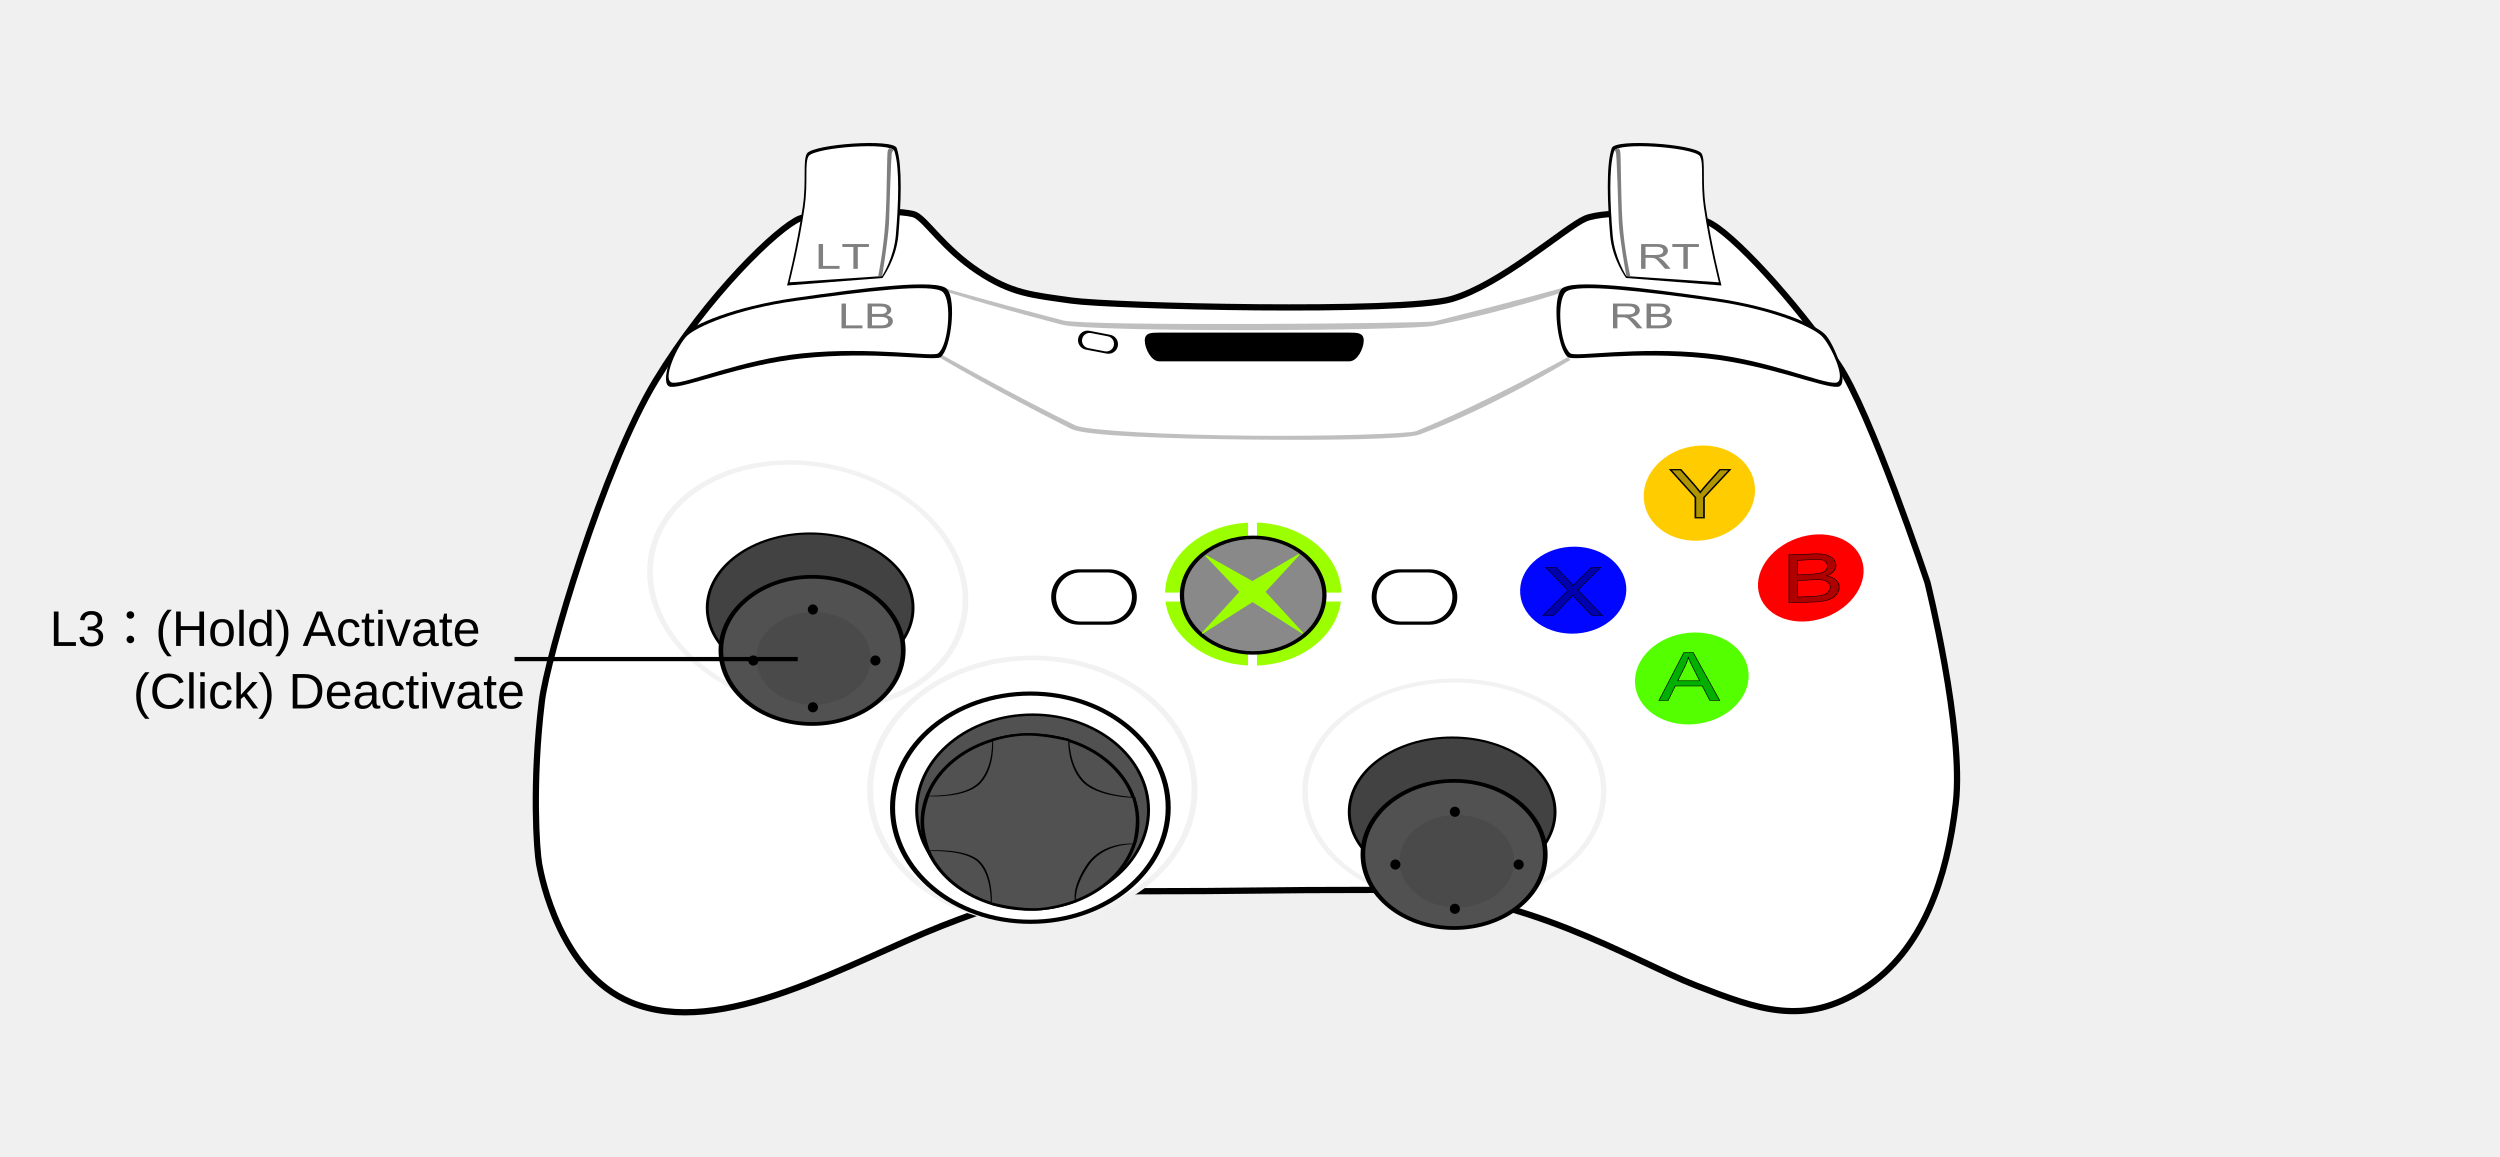
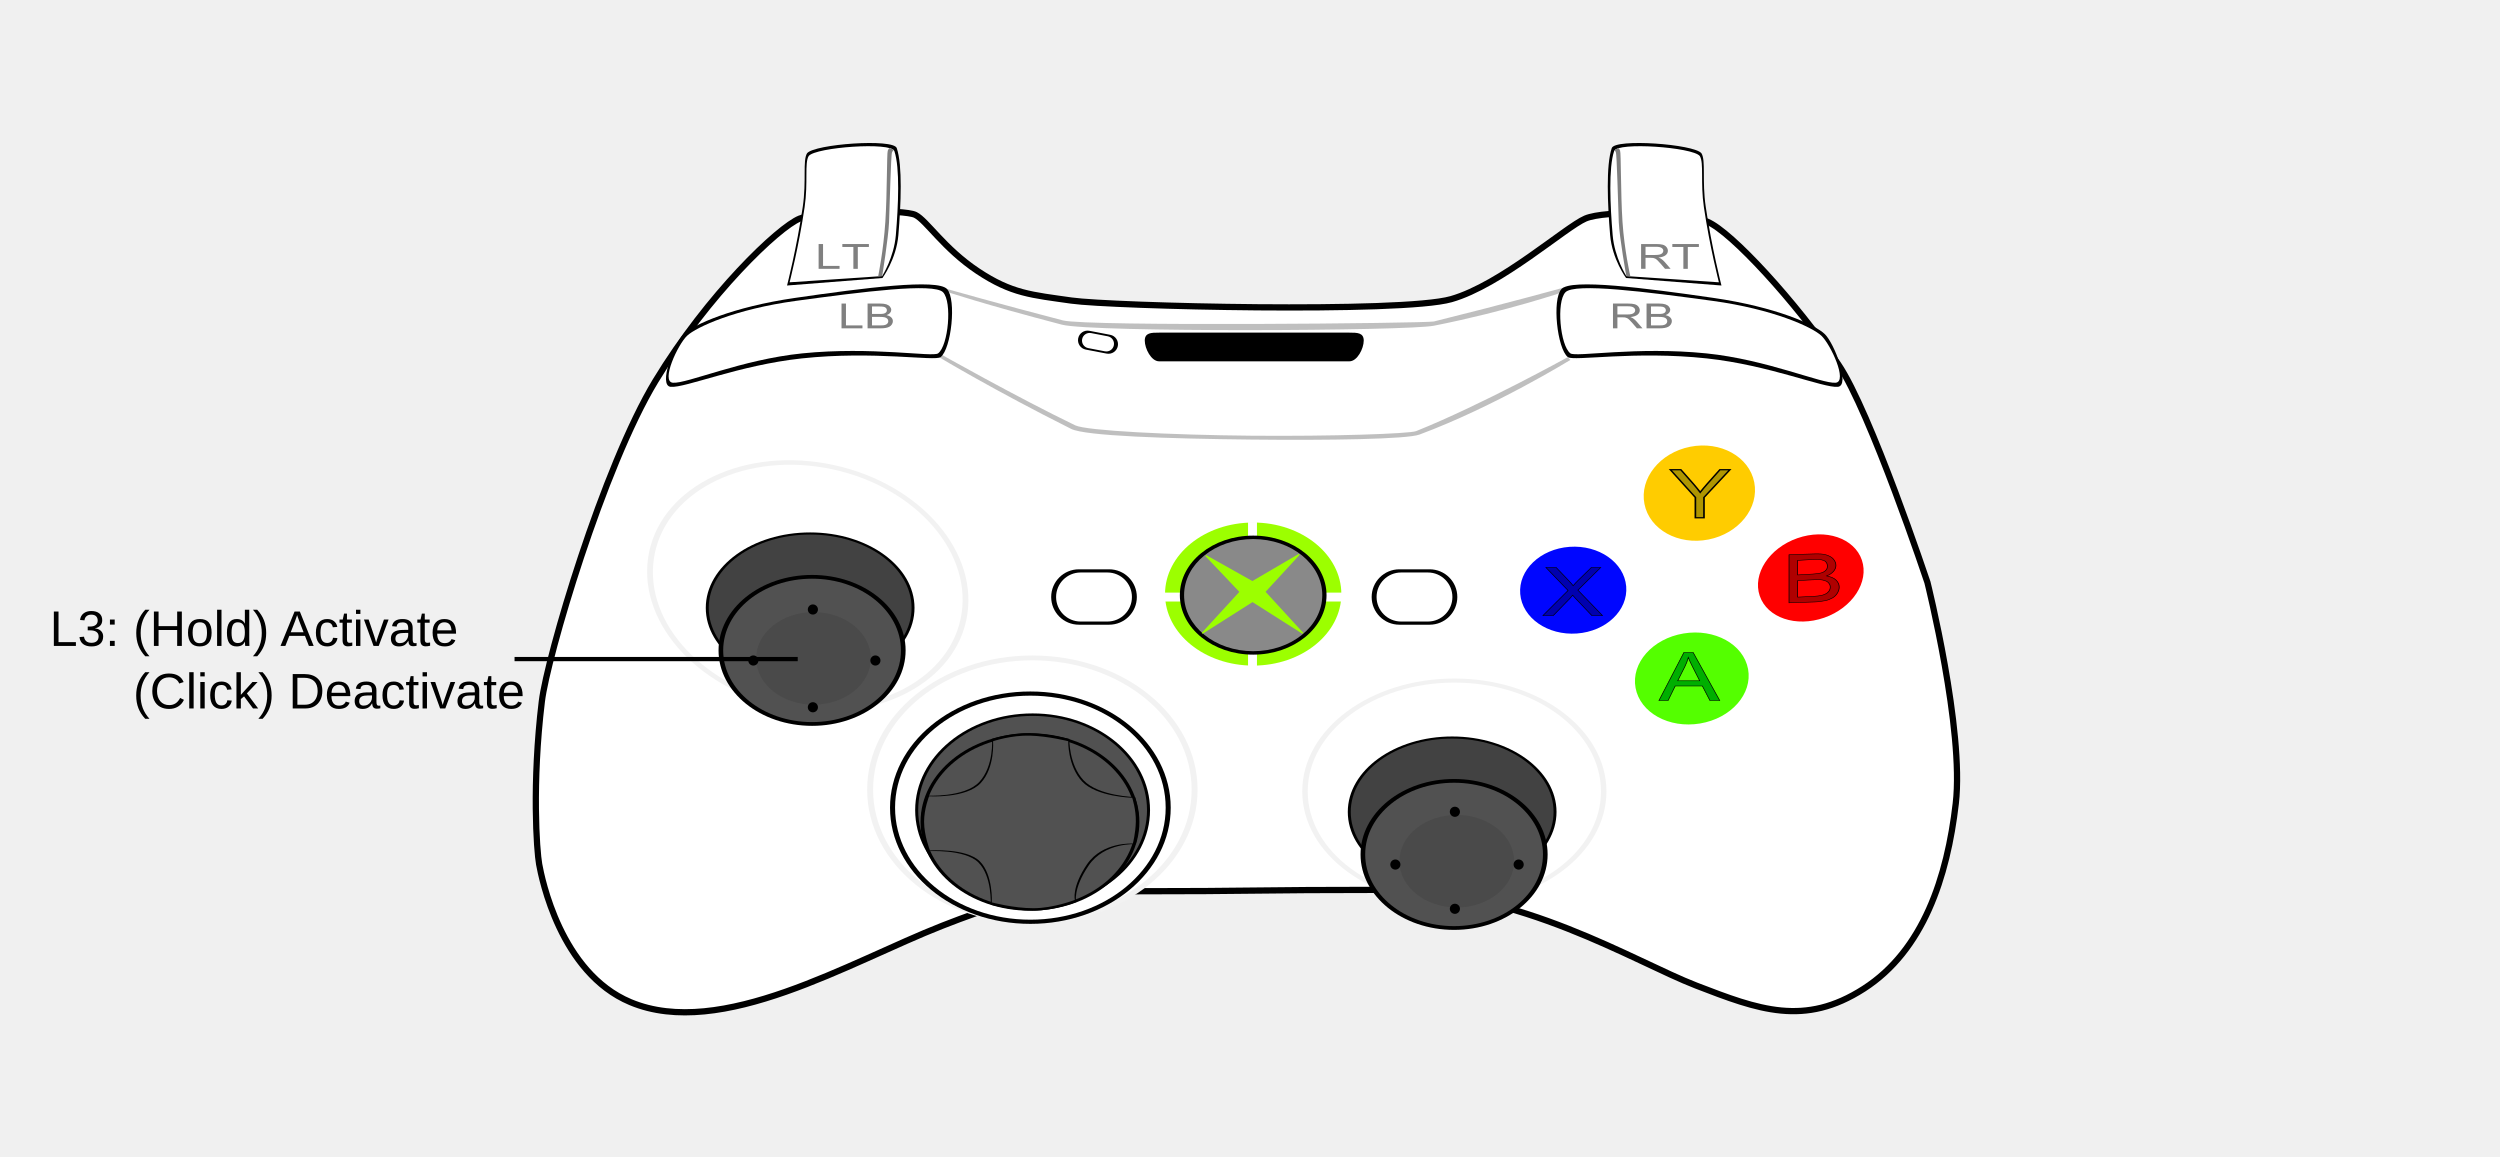
<svg xmlns="http://www.w3.org/2000/svg" version="1.1" width="2000" height="925" viewBox="0 0 2000 925" id="svg2" xml:space="preserve" style="overflow:visible">
  <defs id="defs588">
	

	

		
	
		
	</defs>
  <g id="Shape_1_1_" style="stroke:#000000;stroke-width:5;stroke-miterlimit:4;stroke-opacity:1;stroke-dasharray:none">
    <g id="Shape_1" style="stroke:#000000;stroke-width:5;stroke-miterlimit:4;stroke-opacity:1;stroke-dasharray:none">
      <g id="g42" style="stroke:#000000;stroke-width:5;stroke-miterlimit:4;stroke-opacity:1;stroke-dasharray:none">
        <path d="m 1541.95,465.9 c 0,0 -45.682,-136.815 -71.429,-174.57 -34.014,-49.878 -85.436,-106.057 -104.71,-113.992 -19.274,-7.935 -81.633,-9.301 -97.506,-2.5 -15.872,6.802 -67.66,53.145 -107.343,64.48 -39.683,11.335 -272.074,5.668 -303.82,1.134 -31.746,-4.534 -47.753,-5.435 -74.964,-23.572 -27.211,-18.137 -40.781,-40.408 -49.852,-44.942 -9.069,-4.534 -75.498,-3.9 -92.505,2.9 -17.007,6.802 -73.429,60.68 -115.379,129.827 -41.95,69.148 -86.697,221.056 -90.971,256.456 -7.937,65.748 -4.134,119.361 -2.134,130.361 2,11 16.959,86.645 72.929,110.19 72.516,30.507 175.672,-32.14 249.496,-61.058 76.927,-30.134 95.033,-27.595 148.73,-27.595 106.576,0 98.615,-1.133 205.216,-1.133 108.843,0 199.412,57.313 249.299,76.583 49.887,19.27 86.436,33.106 134.055,2.5 47.619,-30.606 66.76,-89.285 73.563,-148.231 C 1571.428,583.792 1541.95,465.9 1541.95,465.9 z" id="path44" style="fill:#ffffff;stroke:#000000;stroke-width:5;stroke-miterlimit:4;stroke-opacity:1;stroke-dasharray:none" />
      </g>
    </g>
  </g>
  <g id="Shape_16_copy_2_1_">
    <g id="Shape_16_copy_2">
      <g id="g48">
        <ellipse cx="825.894" cy="631.74" rx="132.164" ry="107.348" id="ellipse50" style="fill:#f2f2f2" />
      </g>
    </g>
  </g>
  <g id="Shape_16_copy_3_1_">
    <g id="Shape_16_copy_3">
      <g id="g54">
        <ellipse cx="825.894" cy="631.74" rx="127.415" ry="103.491" id="ellipse56" style="fill:#ffffff" />
      </g>
    </g>
  </g>
  <g id="Shape_16_copy_4_1_">
    <g id="Shape_16_copy_4">
      <g id="g60">
        <ellipse cx="1163.479" cy="633.147" rx="121.673" ry="90.324" id="ellipse62" style="fill:#f2f2f2" />
      </g>
    </g>
  </g>
  <g id="Shape_16_copy_5_1_">
    <g id="Shape_16_copy_5">
      <g id="g66">
        <ellipse cx="1163.479" cy="633.148" rx="117.301" ry="87.079" id="ellipse68" style="fill:#ffffff" />
      </g>
    </g>
  </g>
  <g id="Shape_16_copy_6_1_">
    <g id="Shape_16_copy_6">
      <g id="g72">
        <path d="m 660.585,370.764 c -70.526,-12.48 -134.135,21.246 -142.073,75.328 -7.938,54.083 42.798,108.042 113.324,120.521 70.526,12.479 134.135,-21.246 142.073,-75.328 7.939,-54.083 -42.798,-108.042 -113.324,-120.521 z" id="path74" style="fill:#f2f2f2" />
      </g>
    </g>
  </g>
  <g id="Shape_16_copy_7_1_">
    <g id="Shape_16_copy_7">
      <g id="g78">
        <path d="m 660.068,374.282 c -67.992,-12.031 -129.314,20.482 -136.968,72.622 -7.653,52.139 41.26,104.159 109.252,116.19 67.992,12.031 129.314,-20.482 136.968,-72.622 7.654,-52.138 -41.259,-104.159 -109.252,-116.19 z" id="path80" style="fill:#ffffff" />
      </g>
    </g>
  </g>
  <g id="Shape_16_1_">
    <g id="Shape_16">
      <g id="g84">
        <ellipse cx="824.299" cy="646.14" rx="112.28" ry="92.953" id="ellipse86" />
      </g>
    </g>
  </g>
  <g id="Shape_16_copy_1_">
    <g id="Shape_16_copy">
      <g id="g90">
        <ellipse cx="824.299" cy="646.14" rx="108.246" ry="89.613" id="ellipse92" style="fill:#ffffff" />
      </g>
    </g>
  </g>
  <g id="Shape_12_1_">
    <g id="Shape_12">
      <g id="g96">
        <ellipse cx="1161.724" cy="649.541" rx="83.492" ry="60.363" id="ellipse98" />
      </g>
    </g>
  </g>
  <g id="Shape_12_copy_6_1_">
    <g id="Shape_12_copy_6">
      <g id="g102">
        <ellipse cx="1161.724" cy="649.54" rx="81.133" ry="58.657" id="ellipse104" style="fill:#424242" />
      </g>
    </g>
  </g>
  <g id="Shape_12_copy_1_">
    <g id="Shape_12_copy">
      <g id="g108">
        <ellipse cx="1163.266" cy="683.548" rx="74.83" ry="60.363" id="ellipse110" />
      </g>
    </g>
  </g>
  <g id="Shape_12_copy_7_1_">
    <g id="Shape_12_copy_7">
      <g id="g114">
        <ellipse cx="1163.266" cy="683.548" rx="71.107" ry="57.36" id="ellipse116" style="fill:#515151" />
      </g>
    </g>
  </g>
  <g id="Shape_12_copy_8_1_">
    <g id="Shape_12_copy_8">
      <g id="g120">
        <ellipse cx="1165.399" cy="688.949" rx="45.898" ry="37.025" id="ellipse122" style="fill:#4a4a4a" />
      </g>
    </g>
  </g>
  <g id="Shape_12_copy_4_1_">
    <g id="Shape_12_copy_4">
      <g id="g126">
        <ellipse cx="826.082" cy="648.099" rx="93.945" ry="77.369" id="ellipse128" />
      </g>
    </g>
  </g>
  <g id="Shape_12_copy_5_1_">
    <g id="Shape_12_copy_5">
      <g id="g132">
        <ellipse cx="826.082" cy="648.097" rx="91.527" ry="75.377" id="ellipse134" style="fill:#515151" />
      </g>
    </g>
  </g>
  <g id="Shape_15_1_">
    <g id="Shape_15">
      <g id="g138">
        <ellipse cx="823.979" cy="657.588" rx="87.538" ry="70.967" id="ellipse140" />
      </g>
    </g>
  </g>
  <g id="Shape_15_copy_1_">
    <g id="Shape_15_copy">
      <g id="g144">
        <ellipse cx="823.979" cy="657.589" rx="84.738" ry="68.698" id="ellipse146" style="fill:#515151" />
      </g>
    </g>
  </g>
  <g id="Shape_14_1_">
    <g id="Shape_14">
      <g id="g150">
        <path d="m 908.091,637.662 c 0,0 -29.34,-0.686 -41.231,-13.424 -11.892,-12.739 -11.401,-33.105 -11.401,-33.105 0,0 -16.461,-4.181 -31.472,-4.598 -15.558,-0.432 -30.371,4.613 -30.371,4.613 0,0 1.699,21.69 -10.193,34.43 -11.892,12.738 -42.455,10.893 -42.455,10.893 0,0 -4.113,10.239 -4.113,20.857 0,11.433 4.8,23.646 4.8,23.646 0,0 30.041,-2.025 41.083,9.015 11.043,11.04 9.851,33.76 9.851,33.76 0,0 17.824,4.8 34.156,4.8 16.789,0 34.154,-6.857 34.154,-6.857 0,0 -2.696,-10.635 10.045,-29.318 12.741,-18.683 37.671,-17.017 37.671,-17.017 0,0 2.263,-8.428 2.472,-18.036 0.214,-9.921 -2.996,-19.659 -2.996,-19.659 z" id="path152" />
      </g>
    </g>
  </g>
  <g id="Shape_14_copy_1_">
    <g id="Shape_14_copy">
      <g id="g156">
        <path d="m 905.756,638.214 c 0,0 -28.526,-0.667 -40.088,-13.052 -11.562,-12.386 -11.084,-32.187 -11.084,-32.187 0,0 -16.004,-4.064 -30.598,-4.47 -15.127,-0.42 -29.528,4.485 -29.528,4.485 0,0 1.651,21.088 -9.91,33.474 -11.562,12.385 -41.276,10.59 -41.276,10.59 0,0 -4,9.955 -4,20.278 0,11.115 4.667,22.99 4.667,22.99 0,0 29.207,-1.97 39.942,8.765 10.736,10.733 9.577,32.822 9.577,32.822 0,0 17.33,4.666 33.209,4.666 16.322,0 33.206,-6.666 33.206,-6.666 0,0 -2.622,-10.34 9.766,-28.504 12.387,-18.165 36.624,-16.545 36.624,-16.545 0,0 2.2,-8.194 2.403,-17.535 0.21,-9.643 -2.91,-19.111 -2.91,-19.111 z" id="path158" style="fill:#515151" />
      </g>
    </g>
  </g>
  <g id="Shape_13_1_">
    <g id="Shape_13">
      <g id="g162">
        <circle cx="1163.908" cy="649.43" r="4.057" id="circle164" />
      </g>
    </g>
  </g>
  <g id="Shape_13_copy_1_">
    <g id="Shape_13_copy">
      <g id="g168">
        <circle cx="1163.908" cy="727.047" r="4.057" id="circle170" />
      </g>
    </g>
  </g>
  <g id="Shape_13_copy_2_1_">
    <g id="Shape_13_copy_2">
      <g id="g174">
        <circle cx="1214.928" cy="691.64" r="4.057" id="circle176" />
      </g>
    </g>
  </g>
  <g id="Shape_13_copy_3_1_">
    <g id="Shape_13_copy_3">
      <g id="g180">
        <circle cx="1116.289" cy="691.64" r="4.057" id="circle182" />
      </g>
    </g>
  </g>
  <g id="Shape_13_copy_4_1_">
    <g id="Shape_13_copy_4">
      <g id="g186">
        <circle cx="643.5" cy="480.794" r="4.057" id="circle188" />
      </g>
    </g>
  </g>
  <g id="Shape_12_copy_9_1_">
    <g id="Shape_12_copy_9">
      <g id="g192">
        <ellipse cx="648.118" cy="486.305" rx="83.492" ry="60.363" id="ellipse194" />
      </g>
    </g>
  </g>
  <g id="Shape_12_copy_10_1_">
    <g id="Shape_12_copy_10">
      <g id="g198">
        <ellipse cx="648.118" cy="486.305" rx="81.133" ry="58.657" id="ellipse200" style="fill:#424242" />
      </g>
    </g>
  </g>
  <g id="Shape_12_copy_11_1_">
    <g id="Shape_12_copy_11">
      <g id="g204">
        <ellipse cx="649.66" cy="520.313" rx="74.83" ry="60.363" id="ellipse206" />
      </g>
    </g>
  </g>
  <g id="Shape_12_copy_12_1_">
    <g id="Shape_12_copy_12">
      <g id="g210">
        <ellipse cx="649.66" cy="520.313" rx="71.107" ry="57.36" id="ellipse212" style="fill:#515151" />
      </g>
    </g>
  </g>
  <g id="Shape_12_copy_13_1_">
    <g id="Shape_12_copy_13">
      <g id="g216">
        <ellipse cx="650.794" cy="526.713" rx="45.898" ry="37.025" id="ellipse218" style="fill:#4a4a4a" />
      </g>
    </g>
  </g>
  <g id="Shape_13_copy_8_1_">
    <g id="Shape_13_copy_8">
      <g id="g222">
        <circle cx="650.303" cy="565.813" r="4.057" id="circle224" />
      </g>
    </g>
  </g>
  <g id="Shape_13_copy_9_1_">
    <g id="Shape_13_copy_9">
      <g id="g228">
        <circle cx="700.322" cy="528.404" r="4.057" id="circle230" />
      </g>
    </g>
  </g>
  <g id="Shape_13_copy_10_1_">
    <g id="Shape_13_copy_10">
      <g id="g234">
        <circle cx="602.684" cy="528.404" r="4.057" id="circle236" />
      </g>
    </g>
  </g>
  <g id="Shape_13_copy_11_1_">
    <g id="Shape_13_copy_11">
      <g id="g240">
        <circle cx="650.303" cy="487.595" r="4.057" id="circle242" />
      </g>
    </g>
  </g>
  <g id="Shape_11_1_" style="fill:#ffcc00;stroke:#000000;stroke-width:0;stroke-miterlimit:4;stroke-opacity:1;stroke-dasharray:none">
    <g id="g246" style="fill:#ffcc00;stroke:#000000;stroke-width:0;stroke-miterlimit:4;stroke-opacity:1;stroke-dasharray:none">
      <path d="m 1404.198,394.455 c 0,20.888 -20.043,37.821 -44.767,37.821 -24.724,0 -44.767,-16.933 -44.767,-37.821 0,-20.888 20.043,-37.821 44.767,-37.821 24.724,0 44.767,16.933 44.767,37.821 z" transform="matrix(0.9811,-0.1937,0.1937,0.9811,-50.6621,270.8244)" id="ellipse248" style="fill:#ffcc00;stroke:#000000;stroke-width:0;stroke-miterlimit:4;stroke-opacity:1;stroke-dasharray:none" />
    </g>
  </g>
  <g id="Shape_11_copy_1_" style="stroke:#000000;stroke-width:0;stroke-miterlimit:4;stroke-opacity:1;stroke-dasharray:none">
    <g id="Shape_11_copy" style="stroke:#000000;stroke-width:0;stroke-miterlimit:4;stroke-opacity:1;stroke-dasharray:none">
      <g id="g252" style="stroke:#000000;stroke-width:0;stroke-miterlimit:4;stroke-opacity:1;stroke-dasharray:none">
        <path d="m 1398.453,535.242 c -3.666,-19.884 -26.784,-32.626 -51.637,-28.459 -24.853,4.167 -42.027,23.663 -38.362,43.547 3.666,19.884 26.784,32.626 51.637,28.459 24.852,-4.166 42.028,-23.663 38.362,-43.547 z" id="path254" style="fill:#54ff00;stroke:#000000;stroke-width:0;stroke-miterlimit:4;stroke-opacity:1;stroke-dasharray:none" />
      </g>
    </g>
  </g>
  <g id="Shape_11_copy_3_1_" style="stroke:#000000;stroke-width:0;stroke-miterlimit:4;stroke-opacity:1;stroke-dasharray:none">
    <g id="Shape_11_copy_3" style="stroke:#000000;stroke-width:0;stroke-miterlimit:4;stroke-opacity:1;stroke-dasharray:none">
      <g id="g258" style="stroke:#000000;stroke-width:0;stroke-miterlimit:4;stroke-opacity:1;stroke-dasharray:none">
        <path d="m 1300.955,469.078 c -1.63,-19.144 -21.928,-33.294 -45.336,-31.606 -23.408,1.688 -41.063,18.576 -39.432,37.72 1.631,19.144 21.929,33.294 45.336,31.606 23.409,-1.689 41.063,-18.576 39.432,-37.72 z" id="path260" style="fill:#0006ff;stroke:#000000;stroke-width:0;stroke-miterlimit:4;stroke-opacity:1;stroke-dasharray:none" />
      </g>
    </g>
  </g>
  <g id="Shape_11_copy_2_1_" style="fill:#ff0000;fill-opacity:1;stroke:#000000;stroke-width:0;stroke-miterlimit:4;stroke-opacity:1;stroke-dasharray:none">
    <g id="Shape_11_copy_2" style="fill:#ff0000;fill-opacity:1;stroke:#000000;stroke-width:0;stroke-miterlimit:4;stroke-opacity:1;stroke-dasharray:none">
      <g id="g264" style="fill:#ff0000;fill-opacity:1;stroke:#000000;stroke-width:0;stroke-miterlimit:4;stroke-opacity:1;stroke-dasharray:none">
        <path d="m 1489.496,448.063 c -5.94,-17.563 -29.05,-25.398 -51.616,-17.501 -22.566,7.896 -36.044,28.536 -30.104,46.099 5.94,17.563 29.05,25.397 51.616,17.501 22.567,-7.898 36.046,-28.537 30.104,-46.099 z" id="path266" style="fill:#ff0000;fill-opacity:1;stroke:#000000;stroke-width:0;stroke-miterlimit:4;stroke-opacity:1;stroke-dasharray:none" />
      </g>
    </g>
  </g>
  <g id="Shape_8_1_">
    <g id="Shape_8">
      <g id="g270">
        <path d="M 1079.507,266.107 H 927.296 c -6.34,0 -11.479,0.038 -11.479,6.377 0,6.338 5.14,16.578 11.479,16.578 h 152.211 c 6.34,0 11.479,-10.24 11.479,-16.578 0,-6.338 -5.139,-6.377 -11.479,-6.377 z" id="path272" />
      </g>
    </g>
  </g>
  <g id="Shape_9_1_">
    <g id="Shape_9">
      <g id="g276">
        <path d="m 888.198,267.854 -16.7,-3.216 c -4.15,-0.799 -8.162,1.917 -8.962,6.067 -0.799,4.149 1.918,8.161 6.068,8.96 l 16.7,3.216 c 4.15,0.799 8.162,-1.918 8.962,-6.067 0.799,-4.15 -1.917,-8.162 -6.068,-8.96 z" id="path278" />
      </g>
    </g>
  </g>
  <g id="Shape_9_copy_1_">
    <g id="Shape_9_copy">
      <g id="g282">
        <path d="m 886.238,269.034 -13.359,-2.571 c -3.319,-0.64 -6.529,1.533 -7.169,4.853 -0.64,3.32 1.534,6.529 4.854,7.168 l 13.358,2.572 c 3.32,0.64 6.53,-1.533 7.17,-4.854 0.639,-3.319 -1.533,-6.528 -4.854,-7.168 z" id="path284" style="fill:#ffffff" />
      </g>
    </g>
  </g>
  <g id="Shape_10_1_">
    <g id="Shape_10">
      <g id="g288">
        <path d="m 1147.108,257.181 c -5.836,1.444 -277.497,4.142 -296.769,-0.851 -49.543,-12.832 -93.561,-25.355 -93.561,-25.355 v 2.258 c 0,0 30.28,10.184 92.71,26.499 24.125,6.305 276.134,5.101 297.619,0.85 58.403,-11.555 104.167,-27.206 104.167,-27.206 v -3.4 c 0,-0.001 -47.31,13.137 -104.166,27.205 z" id="path290" style="fill:#bfbfbf" />
      </g>
    </g>
  </g>
  <g id="Shape_10_copy_1_">
    <g id="Shape_10_copy">
      <g id="g294">
        <path d="m 1254.031,285.813 c 0,0 -68.557,37.949 -121.163,59.091 -5.162,2.075 -67.258,4.26 -131.842,3.664 -64.69,-0.596 -131.872,-3.979 -140.794,-8.285 -46.656,-22.522 -108.234,-57.266 -108.234,-57.266 v 3.17 c 0,0 43.289,26.046 104.938,56.935 11.394,5.709 77.495,7.789 143.724,8.535 62.521,0.703 124.938,-0.289 134.91,-3.998 60.2,-22.388 120.772,-59.741 120.772,-59.741 l -2.311,-2.105 z" id="path296" style="fill:#bfbfbf" />
      </g>
    </g>
  </g>
  <g id="Shape_4_1_">
    <g id="Shape_4">
      <g id="g300">
        <path d="m 757.653,231.25 c -7.653,-8.502 -66.403,-0.94 -121.536,7.062 -50.064,7.266 -81.632,21.451 -89.285,29.103 -7.653,7.652 -20.455,41.083 -10.268,42.053 11.404,1.086 54.563,-17.311 104.759,-22.732 58.013,-6.266 106.777,2.487 111.228,-1.072 8.504,-6.804 12.755,-45.912 5.102,-54.414 z" id="path302" />
      </g>
    </g>
  </g>
  <g id="Shape_4_copy_1_">
    <g id="Shape_4_copy">
      <g id="g306">
        <path d="m 754.453,233.818 c -7.384,-7.711 -64.543,-0.376 -117.737,6.88 -48.303,6.59 -79.642,20.945 -87.025,27.885 -7.383,6.94 -21.236,36.719 -11.407,37.599 11.003,0.984 55.026,-18.558 103.456,-23.475 55.973,-5.683 104.45,3.209 108.744,-0.02 8.204,-6.168 11.353,-41.159 3.969,-48.869 z" id="path308" style="fill:#ffffff" />
      </g>
    </g>
  </g>
  <g id="Shape_5_1_">
    <g id="Shape_5">
      <g id="g312">
        <path d="m 887.306,455.44 h -24.191 c -12.244,0 -22.169,9.924 -22.169,22.165 0,12.241 9.925,22.165 22.169,22.165 h 24.191 c 12.244,0 22.169,-9.924 22.169,-22.165 0,-12.241 -9.925,-22.165 -22.169,-22.165 z" id="path314" />
      </g>
    </g>
  </g>
  <g id="Shape_5_copy_1_">
    <g id="Shape_5_copy">
      <g id="g318">
        <path d="m 885.918,457.988 h -21.416 c -10.838,0 -19.625,8.785 -19.625,19.622 0,10.836 8.787,19.621 19.625,19.621 h 21.416 c 10.839,0 19.625,-8.785 19.625,-19.621 0,-10.837 -8.786,-19.622 -19.625,-19.622 z" id="path320" style="fill:#ffffff" />
      </g>
    </g>
  </g>
  <g id="Shape_2_copy_3_1_">
    <g id="Shape_2_copy_3">
      <g id="g324">
        <path d="m 717.401,118.461 c -2.66,-7.82 -65.854,-3.199 -71.749,4.137 -3.636,5.803 -0.385,22.04 -3.439,42.851 -4.834,32.925 -12.579,62.965 -12.579,62.965 l 76.318,-6.011 c 0,0 11.143,-15.015 12.757,-34.373 2.06,-24.692 3.374,-55.806 -1.308,-69.569 z" id="path326" />
      </g>
    </g>
  </g>
  <g id="Shape_2_copy_1_">
    <g id="Shape_2_copy">
      <g id="g330">
        <path d="m 715.494,120.847 c -2.54,-7.468 -62.883,-3.055 -68.513,3.95 -3.472,5.541 -0.367,21.046 -3.285,40.918 -4.615,31.44 -12.011,60.126 -12.011,60.126 l 74.045,-4.97 c 0,0 9.41,-14.661 10.941,-32.748 2.008,-23.708 3.347,-53.977 -1.177,-67.276 z" id="path332" style="fill:#ffffff" />
      </g>
    </g>
  </g>
  <g id="g336">
    <path d="m 710.209,120.553 c -0.805,2.107 -0.456,34.064 -1.936,56.894 -1.48,22.83 -5.741,43.64 -5.741,43.64 l 3.204,-0.204 c 0,0 4.95,-30.361 5.503,-43.085 0.552,-12.724 1.478,-54.204 2.376,-55.946 0.898,-1.742 1.357,-1.787 1.357,-1.787 0,0 -0.574,-0.553 -1.362,-0.898 -0.788,-0.345 -1.914,-0.691 -1.914,-0.691 0,0 -0.683,-0.03 -1.488,2.077 z" id="path338" style="fill:#7f7f7f" />
  </g>
  <g id="Shape_4_copy_2_1_">
    <g id="Shape_4_copy_2">
      <g id="g342">
        <path d="m 1459.971,267.414 c -7.653,-7.651 -39.221,-21.837 -89.285,-29.103 -55.133,-8.002 -113.883,-15.563 -121.536,-7.062 -7.653,8.501 -3.401,47.61 5.103,54.412 4.45,3.56 53.214,-5.193 111.228,1.072 50.195,5.422 93.354,23.818 104.759,22.732 10.186,-0.968 -2.616,-34.399 -10.269,-42.051 z" id="path344" />
      </g>
    </g>
  </g>
  <g id="Shape_4_copy_3_1_">
    <g id="Shape_4_copy_3">
      <g id="g348">
        <path d="m 1457.112,268.583 c -7.384,-6.939 -38.723,-21.295 -87.025,-27.885 -53.194,-7.256 -110.354,-14.591 -117.737,-6.88 -7.384,7.71 -4.234,42.7 3.97,48.869 4.294,3.229 52.771,-5.663 108.744,0.02 48.43,4.917 92.453,24.459 103.456,23.475 9.829,-0.88 -4.024,-30.66 -11.408,-37.599 z" id="path350" style="fill:#ffffff" />
      </g>
    </g>
  </g>
  <g id="Shape_5_copy_2_1_">
    <g id="Shape_5_copy_2">
      <g id="g354">
        <path d="m 1143.688,455.44 h -24.191 c -12.244,0 -22.169,9.924 -22.169,22.165 0,12.241 9.925,22.165 22.169,22.165 h 24.191 c 12.243,0 22.169,-9.924 22.169,-22.165 0,-12.241 -9.925,-22.165 -22.169,-22.165 z" id="path356" />
      </g>
    </g>
  </g>
  <g id="Shape_5_copy_3_1_">
    <g id="Shape_5_copy_3">
      <g id="g360">
        <path d="m 1142.301,457.988 h -21.416 c -10.839,0 -19.625,8.785 -19.625,19.622 0,10.836 8.786,19.621 19.625,19.621 h 21.416 c 10.838,0 19.625,-8.785 19.625,-19.621 0,-10.837 -8.787,-19.622 -19.625,-19.622 z" id="path362" style="fill:#ffffff" />
      </g>
    </g>
  </g>
  <g id="Shape_2_copy_4_1_">
    <g id="Shape_2_copy_4">
      <g id="g366">
        <path d="m 1364.59,165.448 c -3.055,-20.811 0.196,-37.048 -3.439,-42.851 -5.896,-7.336 -69.089,-11.957 -71.749,-4.137 -4.682,13.763 -3.367,44.877 -1.308,69.568 1.614,19.358 12.756,34.373 12.756,34.373 l 76.319,6.011 c 0,0.001 -7.745,-30.039 -12.579,-62.964 z" id="path368" />
      </g>
    </g>
  </g>
  <g id="Shape_2_copy_5_1_">
    <g id="Shape_2_copy_5">
      <g id="g372">
        <path d="m 1363.105,165.715 c -2.917,-19.872 0.188,-35.377 -3.284,-40.918 -5.63,-7.005 -65.973,-11.418 -68.513,-3.95 -4.524,13.3 -3.185,43.568 -1.178,67.276 1.53,18.087 10.941,32.748 10.941,32.748 l 74.045,4.97 c 10e-4,0 -7.394,-28.686 -12.011,-60.126 z" id="path374" style="fill:#ffffff" />
      </g>
    </g>
  </g>
  <g id="Shape_6_copy_2_1_">
    <g id="Shape_6_copy_2">
      <g id="g384">
        <ellipse cx="1002.551" cy="475.253" rx="70.523" ry="57.227" id="ellipse386" style="fill:#9cff00" />
      </g>
    </g>
  </g>
  <g id="Shape_29_1_">
    <g id="Shape_29">
      <g id="g390">
        <rect width="7.125" height="120.065" x="998.439" y="417.631" id="rect392" style="fill:#ffffff" />
      </g>
    </g>
  </g>
  <g id="Shape_29_copy_1_">
    <g id="Shape_29_copy">
      <g id="g396">
        <rect width="150.004" height="7.125" x="927.008" y="474.092" id="rect398" style="fill:#ffffff" />
      </g>
    </g>
  </g>
  <g id="Shape_6_1_">
    <g id="Shape_6">
      <g id="g402">
        <ellipse cx="1002.551" cy="476.103" rx="58.674" ry="47.61" id="ellipse404" />
      </g>
    </g>
  </g>
  <g id="Shape_6_copy_1_">
    <g id="Shape_6_copy">
      <g id="g408">
        <ellipse cx="1002.551" cy="476.103" rx="55.278" ry="44.855" id="ellipse410" style="fill:#898989" />
      </g>
    </g>
  </g>
  <g id="A" style="fill:#00af00;fill-opacity:1;stroke:#000000;stroke-width:0.5;stroke-miterlimit:4;stroke-opacity:1;stroke-dasharray:none">
    <g transform="matrix(1.3514,0,0,1,1327.26,560.4512)" id="text413" style="font-size:53.723px;fill:#00af00;fill-opacity:1;stroke:#000000;stroke-width:0.43;stroke-miterlimit:4;stroke-opacity:1;stroke-dasharray:none;font-family:Arial-BoldMT">
      <path d="m -0.079,0 14.769,-38.456 5.482,0 L 35.912,0 30.114,0 l -4.486,-11.647 -16.08,0 L 5.325,0 z m 11.096,-15.792 13.037,0 -4.013,-10.65 c -1.224,-3.235 -2.134,-5.893 -2.728,-7.975 -0.49,2.466 -1.18,4.914 -2.072,7.345 z" id="path4836" style="font-size:53.723px;fill:#00af00;fill-opacity:1;stroke:#000000;stroke-width:0.43;stroke-miterlimit:4;stroke-opacity:1;stroke-dasharray:none;font-family:Arial-BoldMT" />
    </g>
  </g>
  <g id="B" style="fill:#af0000;fill-opacity:1;stroke:#000000;stroke-width:0.5;stroke-miterlimit:4;stroke-opacity:1;stroke-dasharray:none">
    <g transform="matrix(1.3514,0,0,1,1425.899,482.2334)" id="text416" style="font-size:53.723px;fill:#af0000;fill-opacity:1;stroke:#000000;stroke-width:0.43;stroke-miterlimit:4;stroke-opacity:1;stroke-dasharray:none;font-family:Arial-BoldMT">
      <path d="m 3.935,0 0,-38.456 14.813,-0.651 c 2.936,-0.129 5.391,-0.002 7.166,0.777 1.775,0.778 3.262,1.716 4.267,3.333 1.006,1.618 1.508,3.31 1.508,5.076 -3.1e-5,1.644 -0.446,3.192 -1.338,4.643 -0.892,1.452 -2.335,2.884 -4.136,3.775 2.326,0.682 4.21,1.585 5.461,3.228 1.25,1.644 1.972,3.455 1.972,5.693 -3.3e-5,1.801 -0.477,3.606 -1.237,5.154 -0.761,1.548 -1.701,2.741 -2.82,3.581 -1.119,0.839 -2.619,1.734 -4.307,2.162 -1.688,0.428 -3.853,0.927 -6.3,1.033 z m 5.089,-22.297 8.701,-0.651 c 2.252,-0.169 3.97,-0.539 4.949,-0.837 1.294,-0.385 2.365,-1.283 3.021,-2.175 0.656,-0.892 0.984,-2.011 0.984,-3.358 -2.6e-5,-1.277 -0.306,-2.4 -0.918,-3.371 -0.612,-0.971 -1.583,-1.375 -2.72,-1.733 -1.137,-0.358 -3.188,-0.37 -5.946,-0.147 l -8.071,0.651 z m 0,17.759 9.96,-0.651 c 1.642,-0.107 2.894,-0.452 3.559,-0.574 1.172,-0.21 2.247,-0.82 3.034,-1.31 0.787,-0.49 1.434,-1.202 1.941,-2.138 0.507,-0.936 0.857,-2.146 0.857,-3.37 -2.8e-5,-1.434 -0.464,-2.55 -1.198,-3.608 -0.735,-1.058 -1.85,-1.541 -3.152,-1.969 -1.303,-0.428 -3.278,-0.424 -5.723,-0.252 l -9.278,0.651 z" id="path4839" style="font-size:53.723px;fill:#af0000;fill-opacity:1;stroke:#000000;stroke-width:0.43;stroke-miterlimit:4;stroke-opacity:1;stroke-dasharray:none;font-family:Arial-BoldMT" />
    </g>
  </g>
  <g id="Y" style="fill:#af9600;fill-opacity:1;stroke:#000000;stroke-opacity:1">
    <g transform="matrix(1.3514,0,0,1,1336.065,414.2188)" id="text419" style="font-size:53.723px;fill:#af9600;fill-opacity:1;stroke:#000000;stroke-opacity:1;font-family:Arial-BoldMT">
      <path d="m 14.978,0 0,-16.29 -14.821,-22.166 6.191,0 7.581,11.595 c 1.399,2.169 2.702,4.337 3.909,6.506 1.154,-2.011 2.553,-4.276 4.197,-6.794 l 7.45,-11.306 5.928,0 -15.346,22.166 0,16.29 z" id="path4918" style="font-size:53.723px;fill:#af9600;fill-opacity:1;stroke:#000000;stroke-opacity:1;font-family:Arial-BoldMT" />
    </g>
  </g>
  <g id="RB">
    <g transform="matrix(1.3514,0,0,1,1287.438,262.6719)" id="text422" style="font-size:27.706px;fill:#808080;font-family:Arial-BoldMT">
      <path d="m 2.178,0 0,-19.832 8.793,0 c 1.768,2e-5 3.111,0.178 4.031,0.534 0.92,0.356 1.655,0.985 2.205,1.887 0.55,0.902 0.825,1.898 0.825,2.99 -1.8e-5,1.407 -0.455,2.593 -1.366,3.558 -0.911,0.965 -2.318,1.578 -4.221,1.84 0.694,0.334 1.222,0.663 1.583,0.988 0.767,0.703 1.493,1.583 2.178,2.638 L 19.657,0 16.356,0 13.731,-4.126 C 12.965,-5.317 12.333,-6.228 11.837,-6.859 11.341,-7.49 10.897,-7.932 10.505,-8.185 10.112,-8.437 9.713,-8.613 9.307,-8.712 9.01,-8.775 8.523,-8.807 7.846,-8.807 l -3.044,0 0,8.807 z m 2.624,-11.08 5.641,0 c 1.199,1.1e-5 2.137,-0.124 2.814,-0.372 0.676,-0.248 1.19,-0.645 1.542,-1.19 0.352,-0.546 0.528,-1.139 0.528,-1.779 -1.6e-5,-0.938 -0.34,-1.709 -1.021,-2.313 -0.681,-0.604 -1.756,-0.906 -3.226,-0.906 l -6.277,0 z" id="path4842" style="font-size:27.706px;fill:#808080;font-family:Arial-BoldMT" />
      <path d="m 22.051,0 0,-19.832 7.441,0 c 1.515,2e-5 2.73,0.201 3.646,0.602 0.915,0.401 1.632,1.019 2.151,1.853 0.519,0.834 0.778,1.707 0.778,2.618 -1.6e-5,0.848 -0.23,1.646 -0.69,2.395 -0.46,0.749 -1.154,1.353 -2.083,1.813 1.199,0.352 2.122,0.951 2.767,1.799 0.645,0.848 0.967,1.849 0.967,3.003 -1.7e-5,0.929 -0.196,1.792 -0.588,2.591 -0.392,0.798 -0.877,1.414 -1.454,1.847 -0.577,0.433 -1.301,0.76 -2.171,0.981 C 31.942,-0.11 30.876,0 29.613,0 z m 2.624,-11.499 4.288,0 c 1.163,1.2e-5 1.998,-0.077 2.503,-0.23 0.667,-0.198 1.17,-0.528 1.508,-0.988 0.338,-0.46 0.507,-1.037 0.507,-1.732 -1.3e-5,-0.658 -0.158,-1.238 -0.473,-1.738 -0.316,-0.501 -0.767,-0.843 -1.353,-1.028 -0.586,-0.185 -1.592,-0.277 -3.017,-0.277 l -3.964,0 z m 0,9.159 4.938,0 c 0.848,2.4e-6 1.443,-0.032 1.786,-0.095 0.604,-0.108 1.109,-0.289 1.515,-0.541 0.406,-0.253 0.74,-0.62 1.001,-1.103 0.262,-0.483 0.392,-1.039 0.392,-1.671 -1.4e-5,-0.74 -0.189,-1.382 -0.568,-1.928 C 33.361,-8.223 32.835,-8.606 32.163,-8.827 31.492,-9.048 30.524,-9.159 29.262,-9.159 l -4.586,0 z" id="path4844" style="font-size:27.706px;fill:#808080;font-family:Arial-BoldMT" />
    </g>
  </g>
  <g id="RT">
    <g transform="matrix(1.3514,0,0,1,1309.931,215.061)" id="text425" style="font-size:27.706px;fill:#808080;font-family:Arial-BoldMT">
      <path d="m 2.178,0 0,-19.832 8.793,0 c 1.768,2e-5 3.111,0.178 4.031,0.534 0.92,0.356 1.655,0.985 2.205,1.887 0.55,0.902 0.825,1.898 0.825,2.99 -1.8e-5,1.407 -0.455,2.593 -1.366,3.558 -0.911,0.965 -2.318,1.578 -4.221,1.84 0.694,0.334 1.222,0.663 1.583,0.988 0.767,0.703 1.493,1.583 2.178,2.638 L 19.657,0 16.356,0 13.731,-4.126 C 12.965,-5.317 12.333,-6.228 11.837,-6.859 11.341,-7.49 10.897,-7.932 10.505,-8.185 10.112,-8.437 9.713,-8.613 9.307,-8.712 9.01,-8.775 8.523,-8.807 7.846,-8.807 l -3.044,0 0,8.807 z m 2.624,-11.08 5.641,0 c 1.199,1.1e-5 2.137,-0.124 2.814,-0.372 0.676,-0.248 1.19,-0.645 1.542,-1.19 0.352,-0.546 0.528,-1.139 0.528,-1.779 -1.6e-5,-0.938 -0.34,-1.709 -1.021,-2.313 -0.681,-0.604 -1.756,-0.906 -3.226,-0.906 l -6.277,0 z" id="path4847" style="font-size:27.706px;fill:#808080;font-family:Arial-BoldMT" />
      <path d="m 27.205,0 0,-17.492 -6.534,0 0,-2.34 15.72,0 0,2.34 -6.561,0 0,17.492 z" id="path4849" style="font-size:27.706px;fill:#808080;font-family:Arial-BoldMT" />
    </g>
  </g>
  <g id="LB">
    <g transform="matrix(1.3514,0,0,1,670.4751,262.6719)" id="text428" style="font-size:27.706px;fill:#808080;font-family:Arial-BoldMT">
      <path d="m 2.029,0 0,-19.832 2.624,0 0,17.492 9.767,0 0,2.34 z" id="path5007" style="font-size:27.706px;fill:#808080;font-family:Arial-BoldMT" />
      <path d="m 17.451,0 0,-19.832 7.441,0 c 1.515,2e-5 2.73,0.201 3.646,0.602 0.915,0.401 1.632,1.019 2.151,1.853 0.519,0.834 0.778,1.707 0.778,2.618 -1.6e-5,0.848 -0.23,1.646 -0.69,2.395 -0.46,0.749 -1.154,1.353 -2.083,1.813 1.199,0.352 2.122,0.951 2.767,1.799 0.645,0.848 0.967,1.849 0.967,3.003 -1.7e-5,0.929 -0.196,1.792 -0.588,2.591 -0.392,0.798 -0.877,1.414 -1.454,1.847 -0.577,0.433 -1.301,0.76 -2.171,0.981 C 27.343,-0.11 26.276,0 25.014,0 z m 2.624,-11.499 4.288,0 c 1.163,1.2e-5 1.998,-0.077 2.503,-0.23 0.667,-0.198 1.17,-0.528 1.508,-0.988 0.338,-0.46 0.507,-1.037 0.507,-1.732 -1.3e-5,-0.658 -0.158,-1.238 -0.473,-1.738 -0.316,-0.501 -0.767,-0.843 -1.353,-1.028 -0.586,-0.185 -1.592,-0.277 -3.017,-0.277 l -3.964,0 z m 0,9.159 4.938,0 c 0.848,2.4e-6 1.443,-0.032 1.786,-0.095 0.604,-0.108 1.109,-0.289 1.515,-0.541 0.406,-0.253 0.74,-0.62 1.001,-1.103 0.262,-0.483 0.392,-1.039 0.392,-1.671 -1.5e-5,-0.74 -0.189,-1.382 -0.568,-1.928 C 28.761,-8.223 28.236,-8.606 27.564,-8.827 26.892,-9.048 25.925,-9.159 24.662,-9.159 l -4.586,0 z" id="path5009" style="font-size:27.706px;fill:#808080;font-family:Arial-BoldMT" />
    </g>
  </g>
  <g id="LT">
    <g transform="matrix(1.3514,0,0,1,652.1509,215.061)" id="text431" style="font-size:27.706px;fill:#808080;font-family:Arial-BoldMT">
      <path d="m 2.029,0 0,-19.832 2.624,0 0,17.492 9.767,0 0,2.34 z" id="path5012" style="font-size:27.706px;fill:#808080;font-family:Arial-BoldMT" />
      <path d="m 22.606,0 0,-17.492 -6.534,0 0,-2.34 15.72,0 0,2.34 -6.561,0 0,17.492 z" id="path5014" style="font-size:27.706px;fill:#808080;font-family:Arial-BoldMT" />
    </g>
  </g>
  <g id="X" style="fill:#0000af;fill-opacity:1;stroke:#000000;stroke-width:0.5;stroke-miterlimit:4;stroke-opacity:1;stroke-dasharray:none">
    <g transform="matrix(1.3514,0,0,1,1234.025,492.4365)" id="text434" style="font-size:53.723px;fill:#0000af;fill-opacity:1;stroke:#000000;stroke-width:0.43;stroke-miterlimit:4;stroke-opacity:1;stroke-dasharray:none;font-family:Arial-BoldMT">
      <path d="M 0.236,0 15.11,-20.041 1.994,-38.456 l 6.06,0 6.978,9.863 c 1.451,2.046 2.483,3.62 3.095,4.722 0.857,-1.399 1.871,-2.859 3.043,-4.381 l 7.738,-10.204 5.535,0 L 20.933,-20.33 35.492,0 29.196,0 19.517,-13.719 c -0.542,-0.787 -1.102,-1.644 -1.679,-2.571 -0.857,1.399 -1.469,2.361 -1.836,2.886 L 6.348,0 z" id="path4915" style="font-size:53.723px;fill:#0000af;fill-opacity:1;stroke:#000000;stroke-width:0.43;stroke-miterlimit:4;stroke-opacity:1;stroke-dasharray:none;font-family:Arial-BoldMT" />
    </g>
  </g>
  <g id="Shape_28_1_">
    <g id="Shape_28">
      <g id="g438">
        <polygon points="964.982,444.123 964.19,444.758 995.068,477.273 1041.872,507.002 1042.665,506.367 1007.438,467.961 " id="polygon440" style="fill:#9cff00" />
      </g>
    </g>
  </g>
  <g id="Shape_28_copy_1_">
    <g id="Shape_28_copy">
      <g id="g444">
        <polygon points="996.563,467.961 961.335,506.367 962.127,507.002 1008.932,477.273 1039.81,443.758 1039.018,443.123 " id="polygon446" style="fill:#9cff00" />
      </g>
    </g>
  </g>
  <g id="Shape_17_copy_4_1_">
    <g id="Shape_17_copy_4">
      <g id="g477">
			
				
		</g>
    </g>
  </g>
  <g id="Right_Trigger">
	
</g>
  <g id="Shape_23_1_">
    <g id="Shape_23">
      <g id="g522">
			
				
		</g>
    </g>
  </g>
  <g id="Shape_26_1_">
    <g id="Shape_26">
      <g id="g528">
			
				
		</g>
    </g>
  </g>
  <g id="Shape_20_copy_2_1_">
    <g id="Shape_20_copy_2">
      <g id="g579">
        <rect width="226.545" height="3.4" x="411.636" y="525.556" id="rect581" />
      </g>
    </g>
  </g>
  <g transform="matrix(-1,0,0,1,2006.254,-0.158576)" id="g4804">
    <g id="g4806">
      <path d="m 710.209,120.553 c -0.867,1.864 -0.456,34.064 -1.936,56.894 -1.48,22.83 -6.293,43.789 -6.293,43.789 l 3.216,-0.181 c 0,0 5.491,-30.534 6.044,-43.258 0.552,-12.724 1.478,-54.204 2.376,-55.946 0.898,-1.742 0.91,-1.521 0.91,-1.521 0,0 -0.126,-0.181 -0.768,-0.626 -0.642,-0.445 -2.399,-1.009 -2.399,-1.009 0,0 -0.283,-0.007 -1.15,1.857 z" id="path4808" style="fill:#7f7f7f" />
    </g>
  </g>
  <g id="g4810">
    <g id="g4812">
      <g id="g4814">
			
		</g>
    </g>
  </g>
  <switch style="font-style:normal;font-weight:normal;font-size:40px;line-height:125%;font-family:Sans;letter-spacing:0px;word-spacing:0px;fill:#000000;fill-opacity:1;stroke:none" id="switch2">
    <text x="209.879" y="539.434" id="text3490-fa" xml:space="preserve" style="font-style:normal;font-weight:normal;font-size:40px;line-height:125%;font-family:Sans;letter-spacing:0px;word-spacing:0px;fill:#000000;fill-opacity:1;stroke:none" systemLanguage="fa">
      <tspan x="209.879" y="539.434" id="tspan3492-fa">اهرمک چپ</tspan>
    </text>
    <text x="209.879" y="539.434" id="text3490-ko" xml:space="preserve" style="font-style:normal;font-weight:normal;font-size:40px;line-height:125%;font-family:Sans;letter-spacing:0px;word-spacing:0px;fill:#000000;fill-opacity:1;stroke:none" systemLanguage="ko">
      <tspan x="209.879" y="539.434" id="tspan3492-ko">왼쪽 스틱</tspan>
    </text>
    <text x="209.879" y="539.434" id="text3490-uz" xml:space="preserve" style="font-style:normal;font-weight:normal;font-size:40px;line-height:125%;font-family:Sans;letter-spacing:0px;word-spacing:0px;fill:#000000;fill-opacity:1;stroke:none" systemLanguage="uz">
      <tspan x="209.879" y="539.434" id="tspan3492-uz">Chap tutqich</tspan>
    </text>
    <text x="40.621" y="516.756" id="text3490" xml:space="preserve" style="font-style:normal;font-variant:normal;font-weight:normal;font-stretch:normal;font-size:40px;line-height:125%;font-family:Arial;-inkscape-font-specification:'Arial, Normal';font-variant-ligatures:normal;font-variant-caps:normal;font-variant-numeric:normal;font-variant-east-asian:normal;text-align:start;letter-spacing:0px;word-spacing:0px;text-anchor:start;fill:#000000;fill-opacity:1;stroke:none">
      <tspan id="tspan2002" x="39.8" y="516.756">
-         <tspan x="39.8" y="516.756" id="tspan3492" style="font-style:normal;font-variant:normal;font-weight:normal;font-stretch:normal;font-size:40px;font-family:Arial;-inkscape-font-specification:'Arial, Normal';font-variant-ligatures:normal;font-variant-caps:normal;font-variant-numeric:normal;font-variant-east-asian:normal;text-align:start;text-anchor:start">L3：(Hold) Activate</tspan>
+         <tspan x="39.8" y="516.756" id="tspan3492" style="font-style:normal;font-variant:normal;font-weight:normal;font-stretch:normal;font-size:40px;font-family:Arial;-inkscape-font-specification:'Arial, Normal';font-variant-ligatures:normal;font-variant-caps:normal;font-variant-numeric:normal;font-variant-east-asian:normal;text-align:start;text-anchor:start">L3: (Hold) Activate</tspan>
      </tspan>
      <tspan id="tspan2004" x="39.8" y="566.756">      (Click) Deactivate</tspan>
    </text>
+     <text x="946.058" y="848.458" id="text3490-1" xml:space="preserve" style="font-style:normal;font-weight:normal;font-size:40px;line-height:125%;font-family:Sans;text-align:start;letter-spacing:0px;word-spacing:0px;text-anchor:start;overflow:visible;fill:#000000;fill-opacity:1;stroke:none">
+       <tspan x="945.237" y="848.458" id="tspan2178">
+         <tspan x="945.237" y="848.458" id="tspan3492-2" style="text-align:start;text-anchor:start"> R3: (Click)Reset Camera</tspan>
+       </tspan>
+       <tspan x="945.237" y="898.458" id="tspan2184">       (Hold) Reset All</tspan>
+       <tspan x="945.237" y="848.458" id="tspan2174">
+         <tspan x="945.237" y="848.458" style="text-align:start;text-anchor:start" id="tspan2176">：</tspan>
+       </tspan>
+     </text>
+     <g id="Shape_17_copy_1_" style="font-style:normal;font-weight:normal;font-size:40px;line-height:125%;font-family:Sans;letter-spacing:0px;word-spacing:0px;overflow:visible;fill:#000000;fill-opacity:1;stroke:none;stroke-width:0.75" transform="matrix(1,0,0,1.779677,0,-373.061)">
+       <g id="Shape_17_copy" style="stroke-width:0.75">
+         <g id="g459" style="stroke-width:0.75">
+           <rect width="49.978" height="3.402" x="1118.925" y="454.287" transform="matrix(0.5001,-0.866,0.866,0.5001,177.0024,1218.58)" id="rect461" style="stroke-width:0.75" />
+         </g>
+       </g>
+     </g>
+     <g id="Shape_27_1_" style="font-style:normal;font-weight:normal;font-size:40px;line-height:125%;font-family:Sans;letter-spacing:0px;word-spacing:0px;overflow:visible;fill:#000000;fill-opacity:1;stroke:none;stroke-width:1.037" transform="matrix(1,0,0,-0.9296121,0,906.5045)">
+       <g id="Shape_27" style="stroke-width:1.037">
+         <g id="g534" style="stroke-width:1.037">
+           <path d="m 1313.497,317.967 311.783,1.373 -0.049,3.294 -310.668,-0.945 -54.688,59.824 v 66.89 l -3.401,-1.823 v -66.89 z" id="rect536" style="stroke-width:1.037" />
+         </g>
+       </g>
+     </g>
+     <g id="Shape_24_1_" style="font-style:normal;font-weight:normal;font-size:40px;line-height:125%;font-family:Sans;letter-spacing:0px;word-spacing:0px;overflow:visible;fill:#000000;fill-opacity:1;stroke:none">
+       <g id="Shape_24">
+         <g id="g540">
+           <path d="m 1495.062,297.239 h 3.378 l 52.282,245.09 -3.304,0.781 c -17.269,-81.992 -34.873,-163.922 -52.357,-245.871 z" transform="matrix(0.2113,-0.9774,0.9774,0.2113,767.474,1796.164)" id="rect542" />
+         </g>
+       </g>
+     </g>
+     <rect width="4.224" height="79.181" x="770.037" y="1004.09" transform="matrix(0.6972576,-0.7168206,0.3087331,0.9511487,0,0)" id="rect470" style="font-style:normal;font-weight:normal;font-size:40px;line-height:125%;font-family:Sans;letter-spacing:0px;word-spacing:0px;overflow:visible;fill:#000000;fill-opacity:1;stroke:none;stroke-width:1.063" />
+     <text x="1645.586" y="598.85" id="text3490-1-4" xml:space="preserve" style="font-style:normal;font-weight:normal;font-size:40px;line-height:125%;font-family:Sans;text-align:start;letter-spacing:0px;word-spacing:0px;text-anchor:start;overflow:visible;fill:#000000;fill-opacity:1;stroke:none">
+       <tspan x="1644.766" y="598.85" id="tspan2174-4">
+         <tspan x="1644.766" y="598.85" id="tspan3492-2-6" style="text-align:start;text-anchor:start">Fly Mode</tspan>
+       </tspan>
+       <tspan x="1644.766" y="648.85" id="tspan18714">Toggle</tspan>
+     </text>
+     <text x="1634.287" y="382.68" id="text3490-1-4-3" xml:space="preserve" style="font-style:normal;font-weight:normal;font-size:40px;line-height:125%;font-family:Sans;text-align:start;letter-spacing:0px;word-spacing:0px;text-anchor:start;overflow:visible;fill:#000000;fill-opacity:1;stroke:none">
+       <tspan x="1633.466" y="382.68" id="tspan2174-4-0">
+         <tspan x="1633.466" y="382.68" id="tspan3492-2-6-8" style="text-align:start;text-anchor:start">Follow Mode</tspan>
+       </tspan>
+       <tspan x="1633.466" y="432.68" id="tspan15064">Toggle</tspan>
+       <tspan x="1633.466" y="482.68" id="tspan15068" />
+     </text>
+     <text x="1050.178" y="337.293" id="text3490-1-4-3-2" xml:space="preserve" style="font-style:normal;font-weight:normal;font-size:40px;line-height:125%;font-family:Sans;text-align:start;letter-spacing:0px;word-spacing:0px;text-anchor:start;overflow:visible;fill:#000000;fill-opacity:1;stroke:none">
+       <tspan x="1050.178" y="337.293" id="tspan2174-4-0-1">    Auto </tspan>
+       <tspan x="1050.178" y="387.293" id="tspan30092">Hide Menu</tspan>
+     </text>
+     <text x="729.73" y="335.23" id="text3490-1-4-3-6" xml:space="preserve" style="font-style:normal;font-weight:normal;font-size:40px;line-height:125%;font-family:Sans;text-align:start;letter-spacing:0px;word-spacing:0px;text-anchor:start;overflow:visible;fill:#000000;fill-opacity:1;stroke:none">
+       <tspan x="729.73" y="335.23" id="tspan2174-4-0-5">     View</tspan>
+       <tspan x="729.73" y="385.23" id="tspan40918">Toggle/Save</tspan>
+     </text>
+     <g id="Shape_20_copy_1_" style="font-style:normal;font-weight:normal;font-size:40px;line-height:125%;font-family:Sans;letter-spacing:0px;word-spacing:0px;overflow:visible;fill:#000000;fill-opacity:1;stroke:none" transform="translate(4.1992188e-5)">
+       <g id="Shape_20_copy">
+         <g id="g570">
+           <rect width="3.401" height="118.813" x="1162.132" y="695.663" id="rect572" />
+         </g>
+       </g>
+     </g>
  </switch>
</svg>
